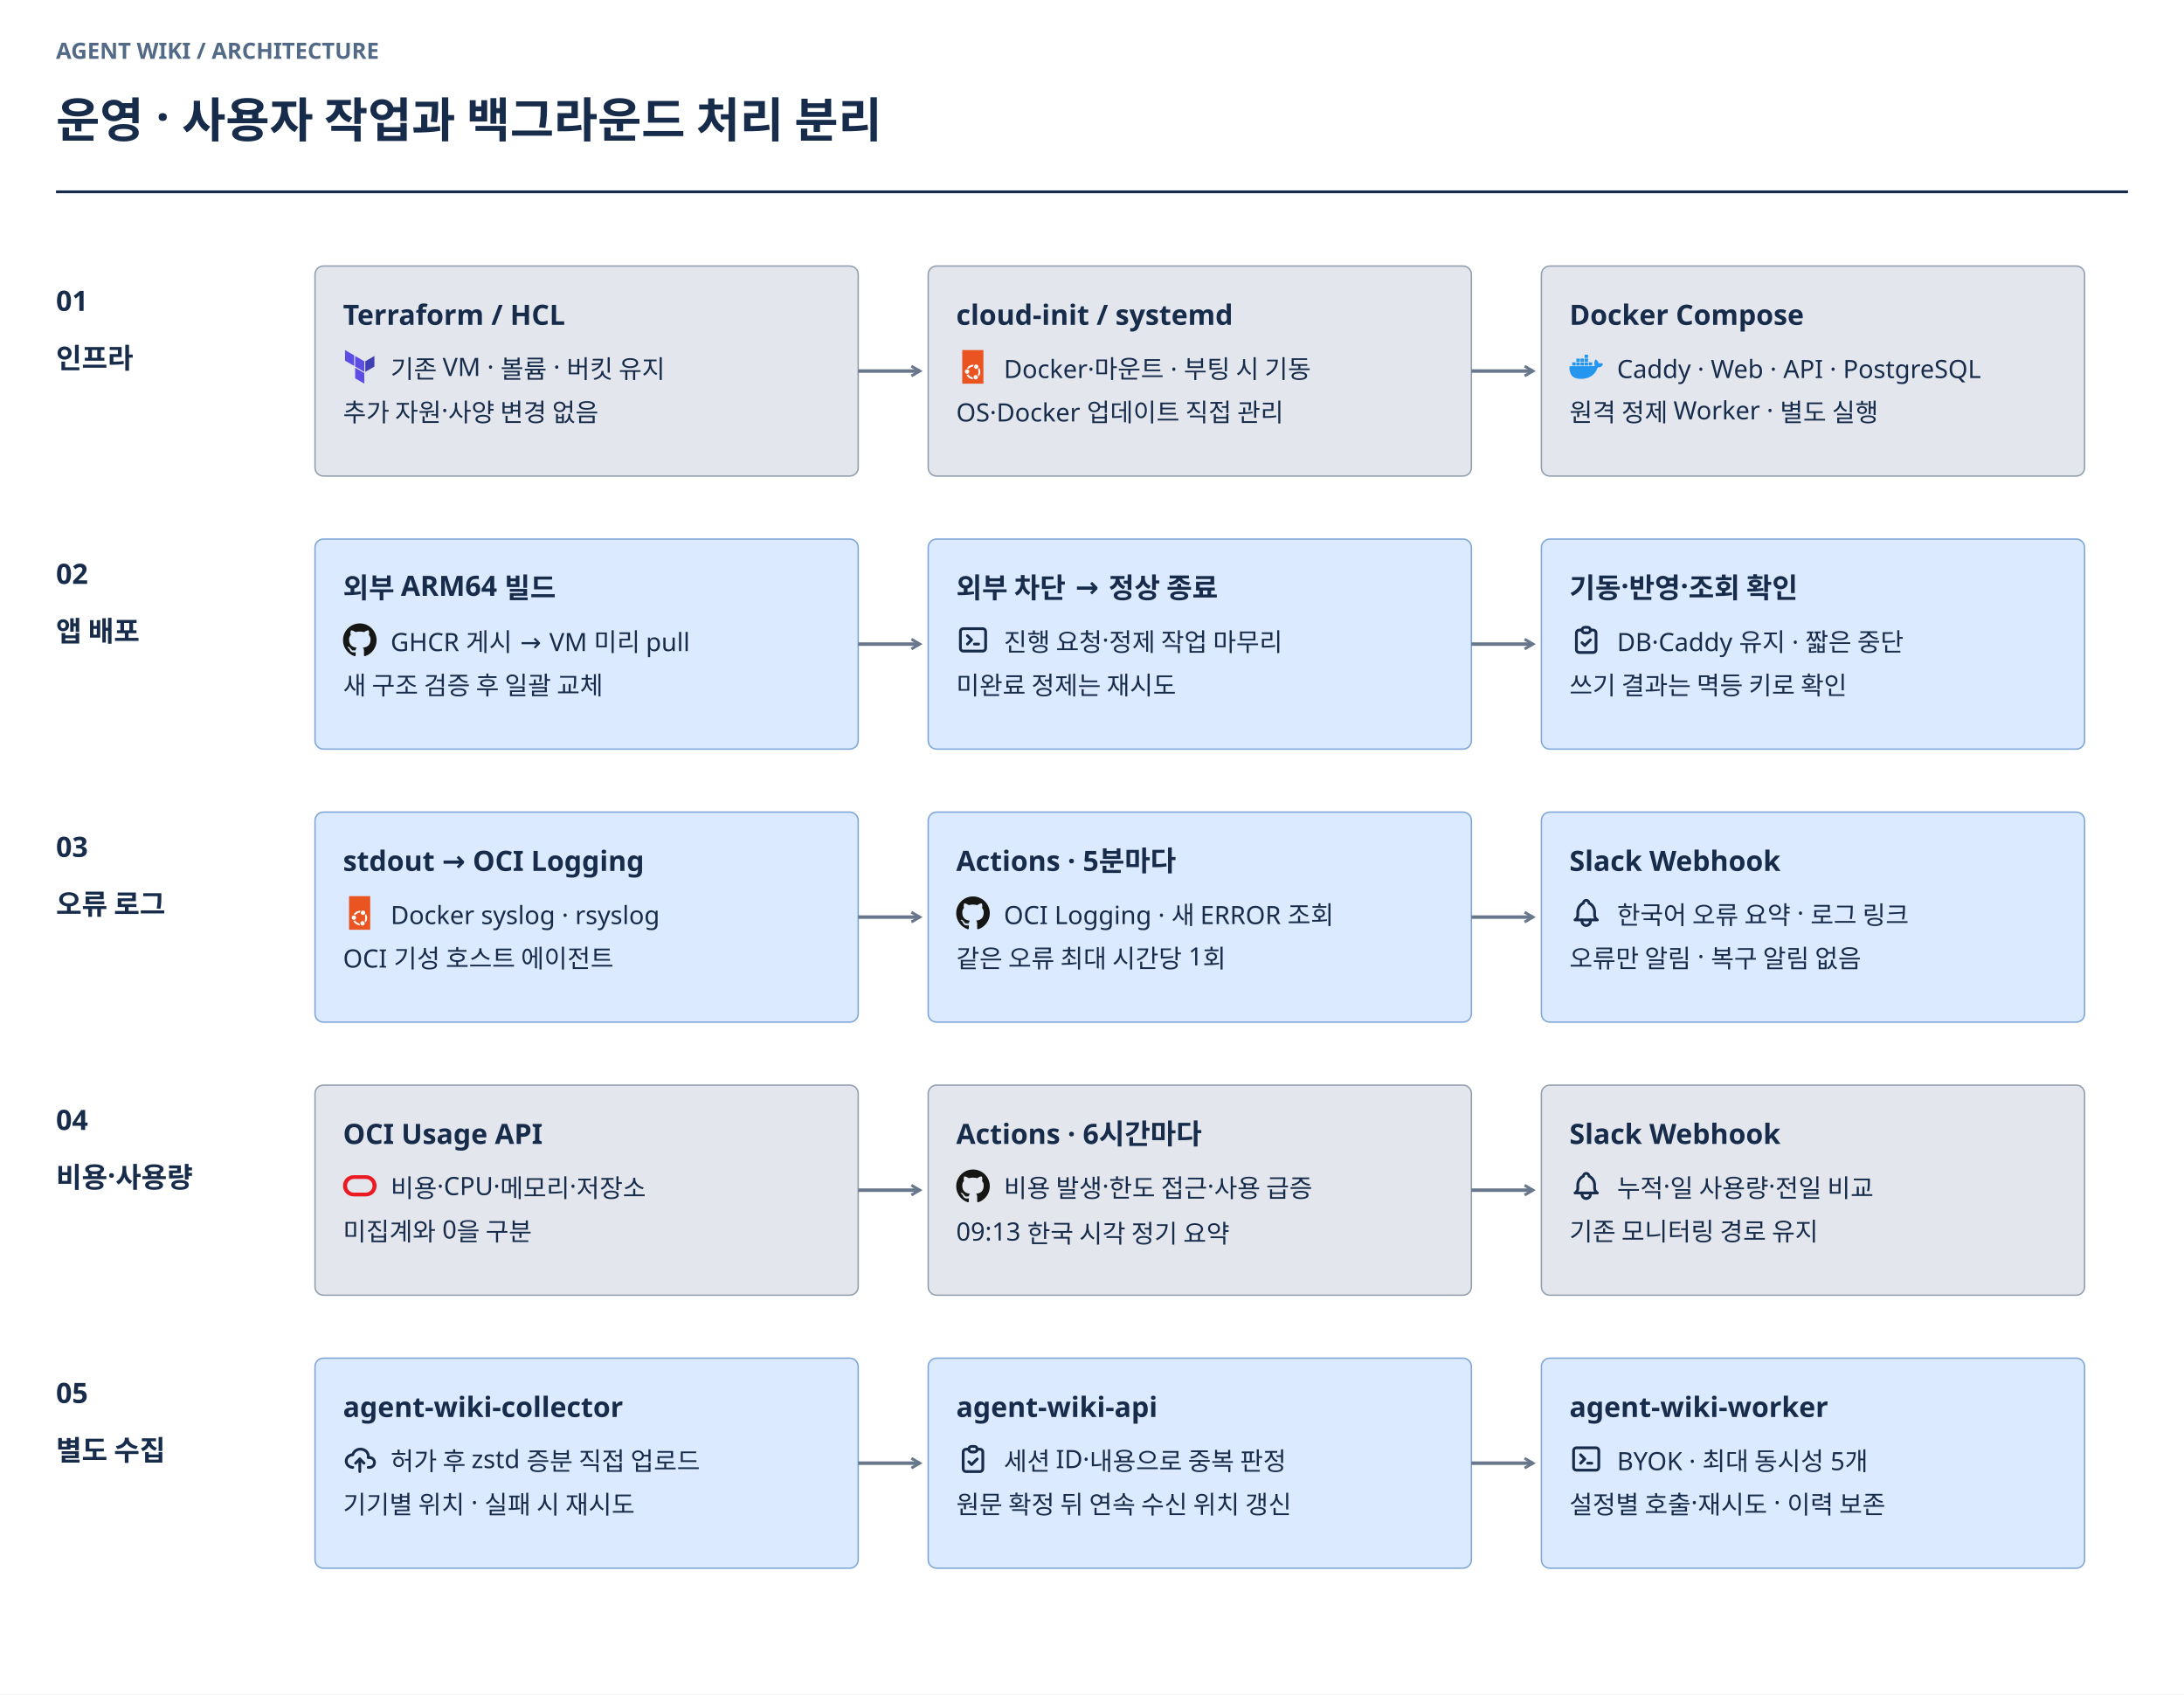
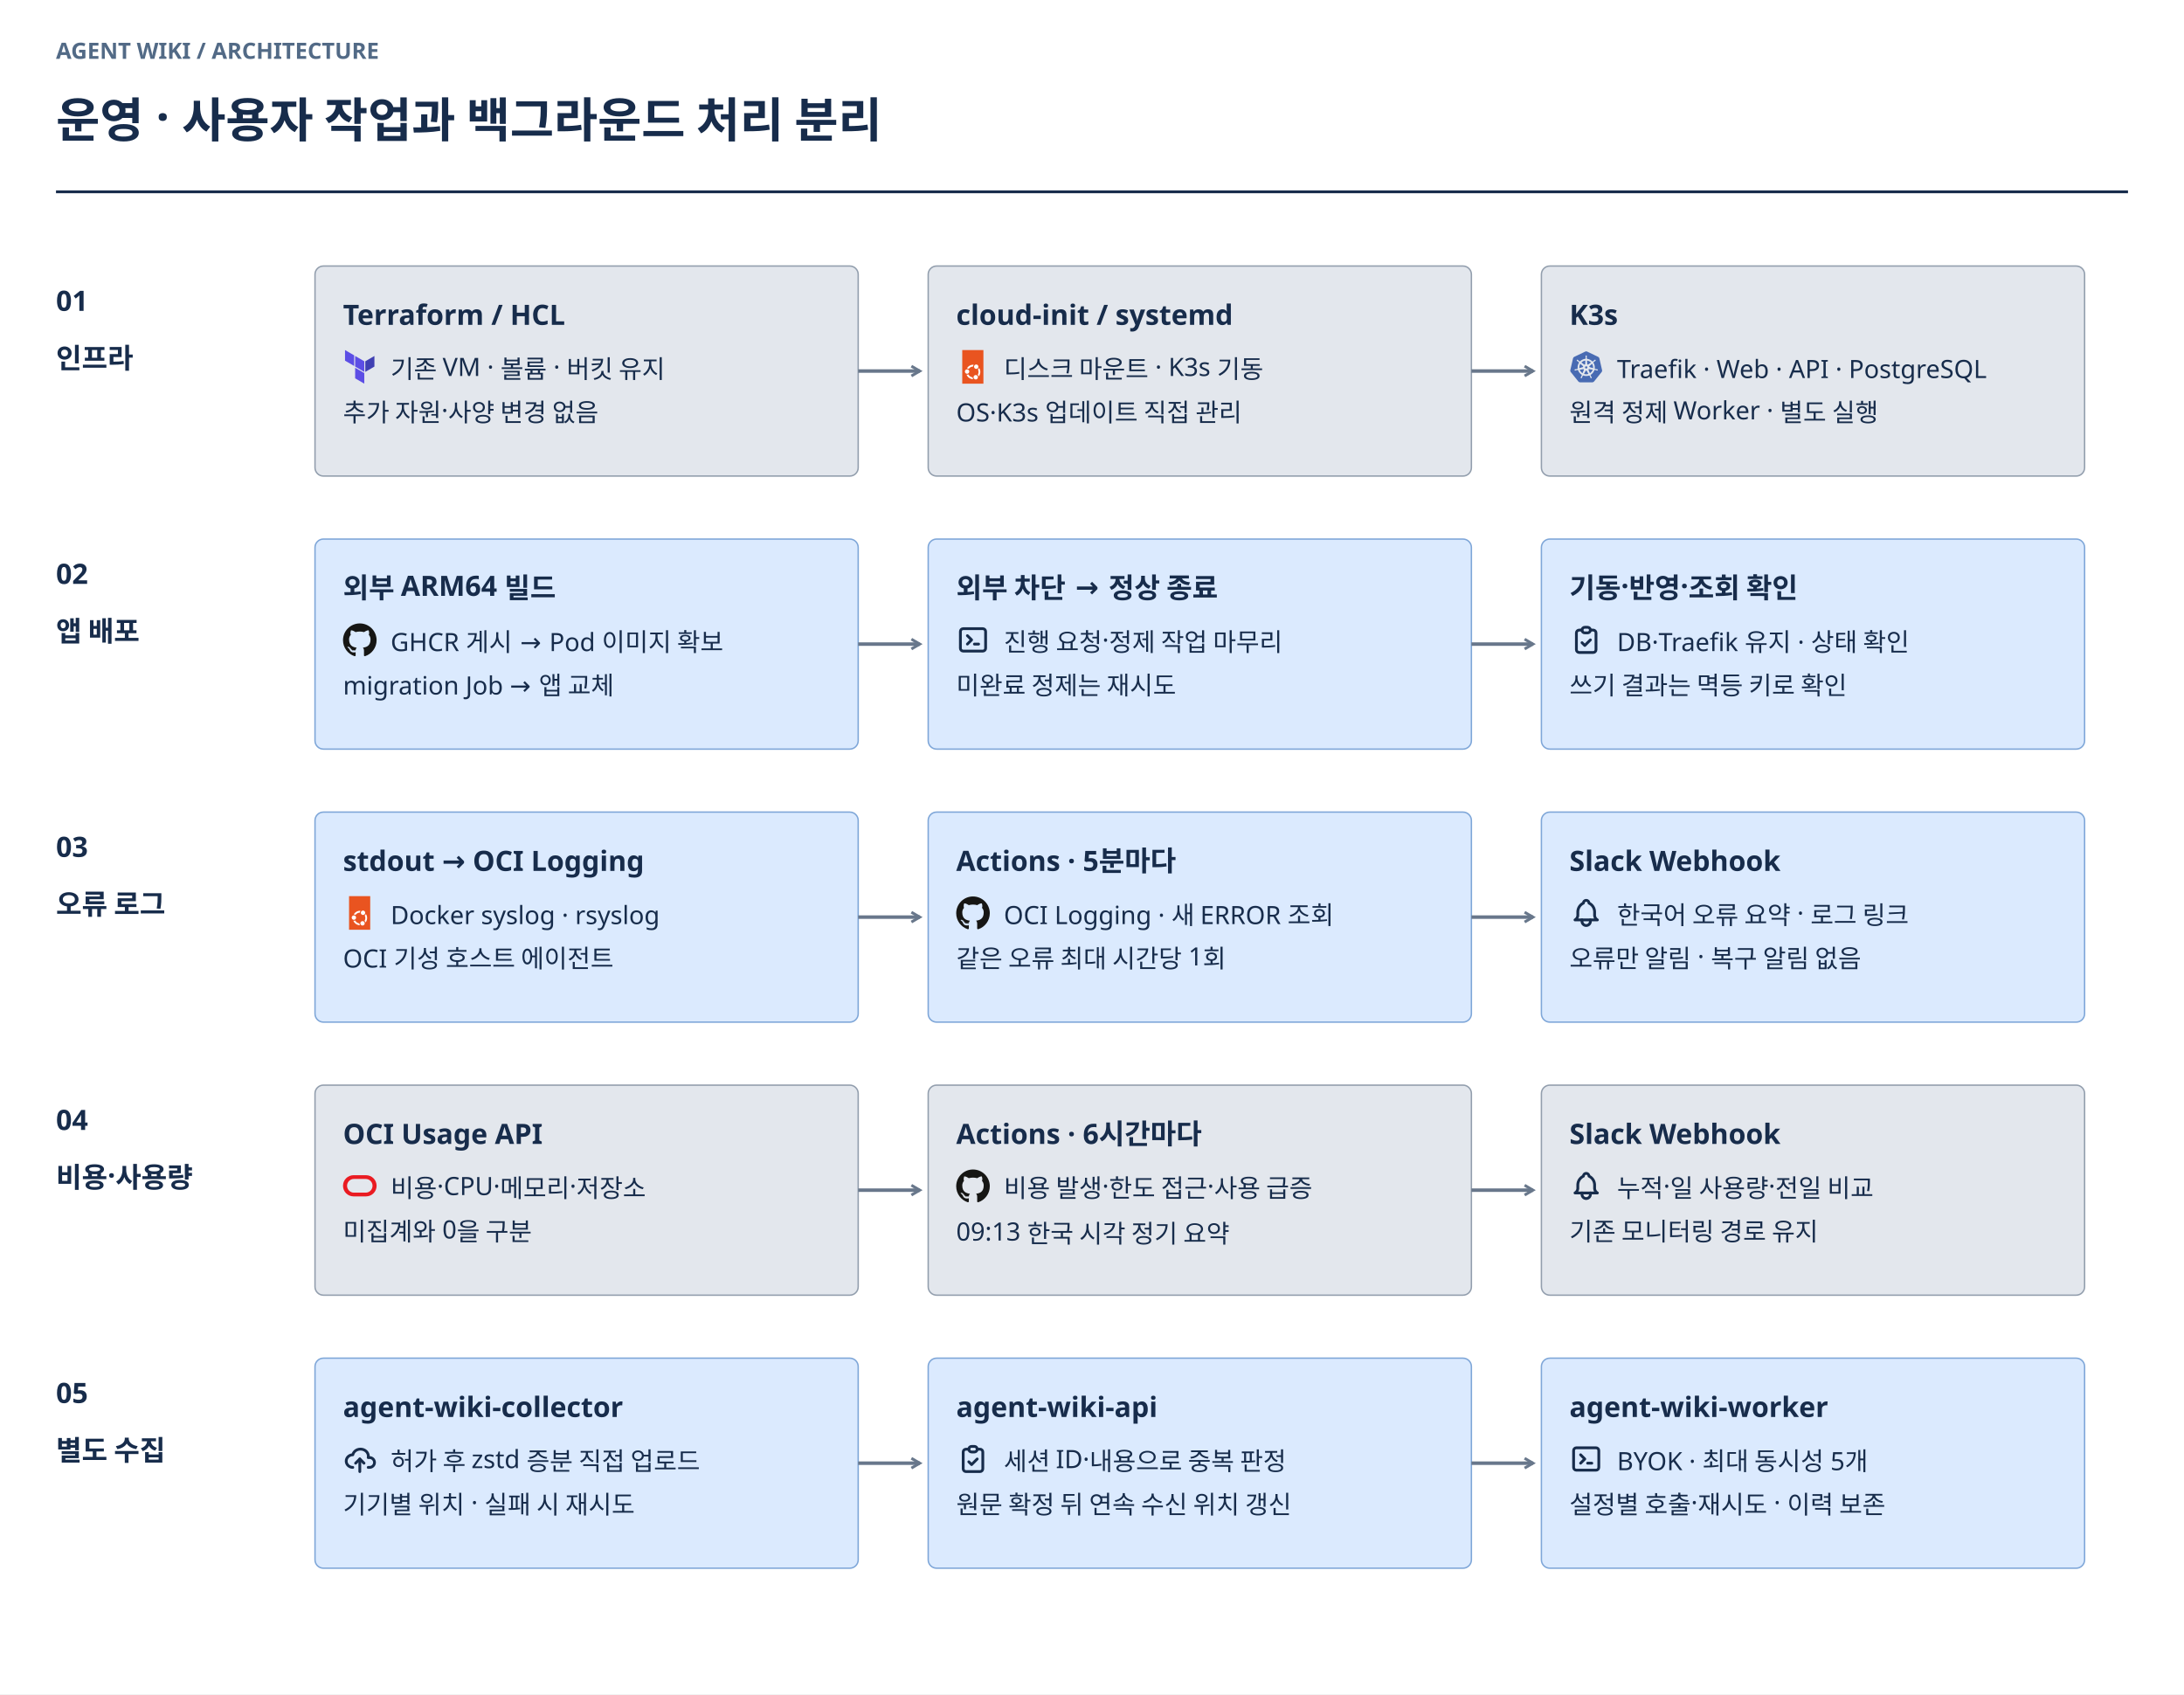
<svg xmlns="http://www.w3.org/2000/svg" width="1560" height="1210" viewBox="0 0 1560 1210" role="img" aria-labelledby="title desc">
  <defs>
    <marker id="arrow-ingest" markerWidth="9" markerHeight="9" refX="7" refY="4.5" orient="auto-start-reverse" markerUnits="userSpaceOnUse">
      <path d="M1 1 L7 4.5 L1 8" fill="none" stroke="#B35C00" stroke-width="2" />
    </marker>
    <marker id="arrow-query" markerWidth="9" markerHeight="9" refX="7" refY="4.5" orient="auto-start-reverse" markerUnits="userSpaceOnUse">
      <path d="M1 1 L7 4.5 L1 8" fill="none" stroke="#245CC5" stroke-width="2" />
    </marker>
    <marker id="arrow-ops" markerWidth="9" markerHeight="9" refX="7" refY="4.5" orient="auto-start-reverse" markerUnits="userSpaceOnUse">
      <path d="M1 1 L7 4.5 L1 8" fill="none" stroke="#68778B" stroke-width="2" />
    </marker>
    <marker id="arrow-relation" markerWidth="9" markerHeight="9" refX="7" refY="4.5" orient="auto-start-reverse" markerUnits="userSpaceOnUse">
      <path d="M1 1 L7 4.5 L1 8" fill="none" stroke="#8054A3" stroke-width="2" />
    </marker>
  </defs>
  <g font-family="Noto Sans KR, sans-serif">
    <rect width="1560" height="1210" fill="#FFFFFF" />
    <text x="40" y="42" font-size="16" font-weight="700" fill="#526A86">AGENT WIKI / ARCHITECTURE</text>
    <text x="40" y="98" font-size="34" font-weight="700" fill="#172C4B">운영 · 사용자 작업과 백그라운드 처리 분리</text>
    <path d="M40 137 H1520" stroke="#172C4B" stroke-width="2" />
    <text x="40" y="222" font-size="20" font-weight="700" fill="#172C4B">01</text>
    <text x="40" y="263" font-size="20" font-weight="700" fill="#172C4B">인프라</text>
    <rect x="225" y="190" width="388" height="150" rx="6" fill="#E3E7ED" stroke="#929EAD" />
    <text x="245" y="232" font-size="20" font-weight="700" fill="#172C4B">Terraform / HCL</text>
    <svg fill="none" viewBox="0 0 100 100" x="245" y="250" width="24" height="24" color="#172C4B">
      <path fill="#5c4ee5" d="M6 0v31.563l27.181 15.793V15.788zm57.344 33.4L36.156 17.619V49.18l27.188 15.794zm-.007 66.6-27.18-15.787V52.65l27.18 15.781z" />
      <path fill="#4040b2" d="M66.319 33.4v31.575L93.5 49.18V17.62z" />
    </svg>
    <text x="279" y="270" font-size="18" font-weight="400" fill="#172C4B">기존 VM · 볼륨 · 버킷 유지</text>
    <text x="245" y="301" font-size="18" font-weight="400" fill="#172C4B">추가 자원·사양 변경 없음</text>
    <path d="M613 265 H657" fill="none" stroke="#68778B" stroke-width="2.5" stroke-linejoin="round" marker-end="url(#arrow-ops)" />
    <rect x="663" y="190" width="388" height="150" rx="6" fill="#E3E7ED" stroke="#929EAD" />
    <text x="683" y="232" font-size="20" font-weight="700" fill="#172C4B">cloud-init / systemd</text>
    <svg fill="none" viewBox="0 0 100 100" x="683" y="250" width="24" height="24" color="#172C4B">
      <path fill="#e95420" d="M81.018 0H18v100h63.018z" />
      <path fill="#fff" d="M32.408 70.555c3.602 0 6.524-2.944 6.524-6.576 0-3.63-2.922-6.574-6.524-6.574-3.603 0-6.523 2.943-6.523 6.575 0 3.63 2.92 6.575 6.523 6.575m27.17-14.418c3.604 0 6.524-2.943 6.524-6.575 0-3.63-2.92-6.575-6.524-6.575-3.602 0-6.523 2.944-6.523 6.575s2.921 6.575 6.523 6.575M47.122 80.905c-4.7-1.015-8.626-4.04-10.834-8.33a9.3 9.3 0 0 1-5.578.69C33.38 79.877 39.045 84.68 46 86.183c1.526.33 3.08.49 4.633.48a9.45 9.45 0 0 1-1.91-5.498 16 16 0 0 1-1.6-.263zm10.99 6.61c3.603 0 6.523-2.944 6.523-6.575s-2.92-6.575-6.523-6.575-6.524 2.943-6.524 6.575c0 3.63 2.921 6.575 6.523 6.575m9.078-8.99a21.62 21.62 0 0 0 4.241-17.358 21.7 21.7 0 0 0-3.173-7.882 9.45 9.45 0 0 1-3.668 4.33 16.2 16.2 0 0 1 1.508 10.918 16.2 16.2 0 0 1-2.029 5.094 9.45 9.45 0 0 1 3.123 4.9zM31.906 54.55a9.2 9.2 0 0 1 2.465.2 9.2 9.2 0 0 1 2.979 1.21c2.937-4.258 7.676-6.812 12.811-6.908a9.53 9.53 0 0 1 1.98-5.333c-8.205-.654-16.178 3.614-20.238 10.833z" />
    </svg>
-     <text x="717" y="270" font-size="18" font-weight="400" fill="#172C4B">Docker·마운트 · 부팅 시 기동</text>
-     <text x="683" y="301" font-size="18" font-weight="400" fill="#172C4B">OS·Docker 업데이트 직접 관리</text>
+     <text x="717" y="270" font-size="18" font-weight="400" fill="#172C4B">디스크 마운트 · K3s 기동</text>
+     <text x="683" y="301" font-size="18" font-weight="400" fill="#172C4B">OS·K3s 업데이트 직접 관리</text>
    <path d="M1051 265 H1095" fill="none" stroke="#68778B" stroke-width="2.5" stroke-linejoin="round" marker-end="url(#arrow-ops)" />
    <rect x="1101" y="190" width="388" height="150" rx="6" fill="#E3E7ED" stroke="#929EAD" />
-     <text x="1121" y="232" font-size="20" font-weight="700" fill="#172C4B">Docker Compose</text>
-     <svg fill="none" viewBox="0 0 100 100" x="1121" y="250" width="24" height="24" color="#172C4B">
-       <g fill="#2496ed" clip-path="url(#docker-1121-250-a)">
-         <path d="M99.014 41.088c-.271-.215-2.803-2.127-8.142-2.127-1.41.006-2.817.127-4.207.362-1.034-7.083-6.89-10.537-7.153-10.692l-1.433-.827-.943 1.361a19.2 19.2 0 0 0-2.55 5.96c-.955 4.043-.374 7.84 1.68 11.087-2.48 1.382-6.459 1.723-7.264 1.753H3.131a3.13 3.13 0 0 0-3.127 3.113A47.4 47.4 0 0 0 2.89 68.004c2.27 5.951 5.645 10.334 10.037 13.017 4.922 3.014 12.918 4.736 21.982 4.736a65.6 65.6 0 0 0 12.207-1.106 51 51 0 0 0 15.932-5.787 43.8 43.8 0 0 0 10.872-8.9c5.22-5.908 8.328-12.488 10.64-18.335h.922c5.714 0 9.227-2.286 11.165-4.203a12.2 12.2 0 0 0 2.945-4.361l.409-1.197z" />
-         <path d="M9.236 46.036h8.827a.77.77 0 0 0 .771-.771v-7.863a.77.77 0 0 0-.766-.775H9.236a.77.77 0 0 0-.77.771v7.867c0 .426.345.77.77.77m12.164.001h8.828a.77.77 0 0 0 .77-.771v-7.863a.77.77 0 0 0-.766-.775H21.4a.775.775 0 0 0-.775.775v7.863c.003.426.349.77.775.77m12.35.001h8.827a.77.77 0 0 0 .77-.771v-7.863a.77.77 0 0 0-.766-.775h-8.832a.77.77 0 0 0-.77.771v7.867c0 .426.345.77.77.77m12.204.001h8.827a.775.775 0 0 0 .775-.771v-7.863a.775.775 0 0 0-.775-.775h-8.827a.77.77 0 0 0-.771.771v7.867c0 .426.345.77.77.77M21.4 34.724h8.828a.775.775 0 0 0 .77-.775v-7.862a.77.77 0 0 0-.77-.771H21.4a.775.775 0 0 0-.776.77v7.863a.78.78 0 0 0 .776.775m12.35 0h8.827a.775.775 0 0 0 .77-.775v-7.862a.77.77 0 0 0-.77-.771H33.75a.77.77 0 0 0-.771.77v7.863c0 .426.344.773.77.775m12.204 0h8.827a.78.78 0 0 0 .775-.775v-7.862a.775.775 0 0 0-.775-.771h-8.827a.77.77 0 0 0-.771.77v7.863c0 .426.344.773.77.775m.001-11.316h8.827a.775.775 0 0 0 .775-.77V14.77a.775.775 0 0 0-.775-.77h-8.827a.77.77 0 0 0-.771.77v7.868c0 .425.345.77.77.77m12.311 22.628h8.827a.775.775 0 0 0 .775-.771v-7.863a.775.775 0 0 0-.775-.775h-8.827a.77.77 0 0 0-.77.771v7.867c0 .426.345.77.77.77" />
+     <text x="1121" y="232" font-size="20" font-weight="700" fill="#172C4B">K3s</text>
+     <svg viewBox="0 0 128 128" x="1121" y="250" width="24" height="24" color="#172C4B" fill="#172C4B">
+       <g fill="#486bb3">
+         <path d="M56.484 55.098c.37.27.82.43 1.31.43 1.2 0 2.18-.95 2.23-2.13l.05-.03.75-13.26c-.9.11-1.8.26-2.7.46-4.93 1.12-9.2 3.55-12.54 6.83l10.87 7.71.03-.01zM55.034 74.528a2.218 2.218 0 00-2.58-1.69l-.02-.03-13.05 2.21a26.15 26.15 0 0010.51 13.15l5.06-12.22-.04-.05c.17-.42.23-.89.12-1.37zM50.694 65.118c.44-.12.85-.38 1.16-.76.75-.94.62-2.29-.28-3.07l.01-.05-9.93-8.88a26.07 26.07 0 00-3.7 16.48l12.73-3.67.01-.05zM60.334 69.018l3.66 1.76 3.66-1.75.9-3.95-2.53-3.16h-4.06l-2.54 3.16zM67.934 53.348c.02.46.18.91.49 1.29.75.94 2.1 1.11 3.06.41l.04.02 10.8-7.66c-4.08-3.99-9.4-6.6-15.15-7.3l.75 13.24h.01zM75.514 72.778c-.17-.03-.34-.05-.51-.04-.29.01-.58.09-.85.22a2.23 2.23 0 00-1.08 2.89l-.02.02 5.11 12.34c4.93-3.14 8.61-7.83 10.54-13.24l-13.16-2.23-.03.04zM65.954 79.318a2.246 2.246 0 00-2.04-1.17c-.77.03-1.5.46-1.89 1.18h-.01l-6.42 11.6a26.16 26.16 0 0014.27.73c.88-.2 1.74-.44 2.57-.72l-6.43-11.63h-.05z" />
+         <path d="M124.544 76.788l-10.44-45.33a8.012 8.012 0 00-4.37-5.43l-42.24-20.18a8.157 8.157 0 00-3.92-.78 8.15 8.15 0 00-3.1.78l-42.24 20.18a8.055 8.055 0 00-4.37 5.43l-10.41 45.34a7.92 7.92 0 001.1 6.14c.14.22.3.43.46.64l29.24 36.35a8.087 8.087 0 006.32 3.01l46.89-.01c2.46 0 4.78-1.11 6.32-3.01l29.23-36.36a7.981 7.981 0 001.53-6.77zm-16.07-.55c-.31 1.35-1.76 2.17-3.26 1.85-.01 0-.03 0-.04-.01-.02 0-.03-.01-.05-.02-.21-.05-.47-.09-.65-.14-.86-.23-1.49-.58-2.27-.88-1.67-.6-3.06-1.1-4.41-1.3-.69-.05-1.04.27-1.42.52-.18-.04-.75-.14-1.08-.19-2.42 7.61-7.58 14.21-14.57 18.33.12.29.33.91.42 1.02-.16.43-.4.83-.19 1.49.49 1.27 1.28 2.52 2.24 4.01.46.69.94 1.22 1.36 2.02.1.19.23.48.33.68.65 1.39.17 2.99-1.08 3.59-1.26.61-2.82-.03-3.5-1.43-.1-.2-.23-.46-.31-.65-.36-.82-.48-1.52-.73-2.32-.57-1.68-1.05-3.07-1.73-4.25-.39-.57-.86-.64-1.29-.78-.08-.14-.38-.69-.54-.97-1.4.53-2.84.97-4.34 1.31-6.56 1.49-13.13.89-18.99-1.37l-.57 1.04c-.43.11-.84.23-1.09.53-.92 1.1-1.29 2.86-1.96 4.54-.25.79-.37 1.5-.73 2.32-.08.19-.22.45-.31.64v.01l-.01.01c-.67 1.39-2.23 2.03-3.49 1.43-1.25-.6-1.72-2.2-1.08-3.59.1-.2.22-.49.32-.68.42-.79.89-1.33 1.36-2.02.96-1.5 1.8-2.84 2.29-4.11.12-.42-.06-1-.22-1.43l.46-1.1c-6.73-3.99-12.04-10.34-14.58-18.21l-1.1.19c-.3-.17-.89-.56-1.45-.51-1.35.2-2.74.7-4.41 1.3-.78.3-1.4.64-2.27.87-.18.05-.44.1-.65.15-.02 0-.03.01-.05.02-.01 0-.03 0-.04.01-1.5.32-2.95-.5-3.26-1.85-.31-1.35.65-2.72 2.14-3.08.01 0 .03-.01.04-.01.01 0 .01 0 .02-.01.21-.05.48-.12.68-.16.88-.17 1.6-.13 2.43-.19 1.77-.19 3.23-.34 4.53-.75.41-.17.81-.74 1.09-1.1l1.06-.31c-1.19-8.22.82-16.28 5.16-22.81l-.81-.72c-.05-.32-.12-1.04-.51-1.46-.99-.93-2.25-1.71-3.76-2.64-.72-.42-1.38-.69-2.1-1.23-.15-.11-.36-.29-.52-.42-.01-.01-.03-.02-.04-.03-1.21-.97-1.49-2.64-.62-3.73.49-.61 1.24-.92 2.01-.89.6.02 1.23.24 1.76.66.17.14.41.32.56.45.68.58 1.09 1.16 1.66 1.77 1.25 1.27 2.28 2.32 3.41 3.08.59.35 1.05.21 1.5.15.15.11.63.46.91.65 4.3-4.57 9.96-7.95 16.52-9.44 1.53-.35 3.05-.58 4.57-.7l.06-1.07c.34-.33.71-.79.82-1.31.11-1.36-.07-2.82-.28-4.59-.12-.82-.31-1.51-.35-2.4-.01-.18 0-.44.01-.65 0-.02-.01-.05-.01-.07 0-1.55 1.13-2.81 2.53-2.81s2.53 1.26 2.53 2.81c0 .22.01.52.01.72-.03.89-.23 1.58-.35 2.4-.21 1.76-.4 3.23-.29 4.59.1.68.5.95.83 1.26.01.18.04.79.06 1.13 8.04.71 15.5 4.39 20.99 10.14l.96-.69c.33.02 1.04.12 1.53-.17 1.13-.76 2.16-1.82 3.41-3.08.57-.61.99-1.18 1.67-1.77.15-.13.39-.31.56-.45 1.21-.97 2.9-.86 3.77.23s.59 2.76-.62 3.73c-.17.14-.39.33-.56.45-.72.53-1.38.8-2.1 1.23-1.51.93-2.77 1.71-3.76 2.64-.47.5-.43.98-.48 1.43-.14.13-.63.57-.9.8a32.75 32.75 0 014.74 10.95c.92 3.99 1.06 7.97.53 11.8l1.02.3c.18.26.56.89 1.09 1.1 1.3.41 2.76.56 4.53.75.83.07 1.55.03 2.43.19.21.04.52.12.73.17 1.5.37 2.45 1.74 2.14 3.09z" />
+         <path d="M86.274 52.358l-9.88 8.84.01.03c-.34.3-.6.7-.71 1.18-.27 1.17.44 2.33 1.58 2.65l.01.05 12.79 3.68c.27-2.76.11-5.62-.55-8.48-.66-2.89-1.77-5.56-3.25-7.95z" />
      </g>
-       <defs>
-         <clipPath id="docker-1121-250-a">
-           <path fill="#fff" d="M0 0h100v100H0z" />
-         </clipPath>
-       </defs>
    </svg>
-     <text x="1155" y="270" font-size="18" font-weight="400" fill="#172C4B">Caddy · Web · API · PostgreSQL</text>
+     <text x="1155" y="270" font-size="18" font-weight="400" fill="#172C4B">Traefik · Web · API · PostgreSQL</text>
    <text x="1121" y="301" font-size="18" font-weight="400" fill="#172C4B">원격 정제 Worker · 별도 실행</text>
    <text x="40" y="417" font-size="20" font-weight="700" fill="#172C4B">02</text>
    <text x="40" y="458" font-size="20" font-weight="700" fill="#172C4B">앱 배포</text>
    <rect x="225" y="385" width="388" height="150" rx="6" fill="#DBEAFE" stroke="#7EA6D8" />
    <text x="245" y="427" font-size="20" font-weight="700" fill="#172C4B">외부 ARM64 빌드</text>
    <svg fill="none" viewBox="0 0 100 100" x="245" y="445" width="24" height="24" color="#172C4B">
      <path fill="#161614" d="M50 1C22.39 1 0 23.386 0 51c0 22.092 14.327 40.834 34.193 47.446 2.499.462 3.417-1.085 3.417-2.406 0-1.192-.047-5.131-.068-9.309-13.91 3.025-16.846-5.9-16.846-5.9-2.274-5.779-5.551-7.315-5.551-7.315-4.537-3.104.341-3.04.341-3.04 5.022.353 7.665 5.153 7.665 5.153 4.46 7.644 11.697 5.434 14.55 4.156.449-3.232 1.745-5.437 3.175-6.686-11.106-1.264-22.78-5.552-22.78-24.71 0-5.459 1.953-9.92 5.151-13.42-.519-1.26-2.23-6.346.485-13.233 0 0 4.198-1.344 13.753 5.125 3.988-1.108 8.266-1.663 12.515-1.682 4.25.019 8.53.574 12.526 1.682 9.544-6.469 13.736-5.125 13.736-5.125 2.722 6.887 1.01 11.973.49 13.232 3.206 3.502 5.146 7.962 5.146 13.42 0 19.205-11.697 23.434-22.83 24.671 1.793 1.552 3.391 4.595 3.391 9.26 0 6.69-.058 12.074-.058 13.721 0 1.33.9 2.89 3.435 2.399C85.692 91.819 100 73.085 100 51c0-27.614-22.386-50-50-50" />
      <path fill="#161614" d="M18.727 72.227c-.11.248-.502.322-.857.152-.363-.163-.567-.502-.45-.751.109-.256.5-.327.862-.156.363.163.57.505.445.755m2.46 2.194c-.24.221-.706.118-1.022-.231-.327-.349-.388-.814-.146-1.04.246-.22.698-.117 1.026.232.327.353.39.816.14 1.04zm1.687 2.808c-.307.213-.808.013-1.118-.432-.306-.444-.306-.977.007-1.191.31-.214.804-.021 1.118.42.305.452.305.985-.008 1.203m2.853 3.252c-.274.302-.858.22-1.285-.192-.437-.403-.56-.975-.284-1.277.277-.303.864-.218 1.295.191.434.403.566.979.274 1.278m3.688 1.098c-.12.391-.683.57-1.25.403-.565-.171-.935-.63-.821-1.026.118-.394.682-.58 1.253-.401.565.17.936.625.818 1.024m4.197.465c.014.413-.466.755-1.06.762-.599.013-1.082-.32-1.088-.726 0-.416.469-.755 1.067-.765.594-.012 1.081.32 1.081.73m4.123-.158c.071.403-.342.816-.932.926-.58.106-1.118-.143-1.192-.541-.072-.413.35-.826.928-.933.592-.103 1.12.14 1.196.548" />
    </svg>
-     <text x="279" y="465" font-size="18" font-weight="400" fill="#172C4B">GHCR 게시 → VM 미리 pull</text>
-     <text x="245" y="496" font-size="18" font-weight="400" fill="#172C4B">새 구조 검증 후 일괄 교체</text>
+     <text x="279" y="465" font-size="18" font-weight="400" fill="#172C4B">GHCR 게시 → Pod 이미지 확보</text>
+     <text x="245" y="496" font-size="18" font-weight="400" fill="#172C4B">migration Job → 앱 교체</text>
    <path d="M613 460 H657" fill="none" stroke="#68778B" stroke-width="2.5" stroke-linejoin="round" marker-end="url(#arrow-ops)" />
    <rect x="663" y="385" width="388" height="150" rx="6" fill="#DBEAFE" stroke="#7EA6D8" />
    <text x="683" y="427" font-size="20" font-weight="700" fill="#172C4B">외부 차단 → 정상 종료</text>
    <svg width="24" height="24" viewBox="0 0 24 24" fill="none" stroke="currentColor" stroke-width="2" stroke-linecap="round" stroke-linejoin="round" x="683" y="445" color="#172C4B">
      <path d="M8 9l3 3l-3 3" />
      <path d="M13 15l3 0" />
      <path d="M3 4m0 2a2 2 0 0 1 2 -2h14a2 2 0 0 1 2 2v12a2 2 0 0 1 -2 2h-14a2 2 0 0 1 -2 -2z" />
    </svg>
    <text x="717" y="465" font-size="18" font-weight="400" fill="#172C4B">진행 요청·정제 작업 마무리</text>
    <text x="683" y="496" font-size="18" font-weight="400" fill="#172C4B">미완료 정제는 재시도</text>
    <path d="M1051 460 H1095" fill="none" stroke="#68778B" stroke-width="2.5" stroke-linejoin="round" marker-end="url(#arrow-ops)" />
    <rect x="1101" y="385" width="388" height="150" rx="6" fill="#DBEAFE" stroke="#7EA6D8" />
    <text x="1121" y="427" font-size="20" font-weight="700" fill="#172C4B">기동·반영·조회 확인</text>
    <svg width="24" height="24" viewBox="0 0 24 24" fill="none" stroke="currentColor" stroke-width="2" stroke-linecap="round" stroke-linejoin="round" x="1121" y="445" color="#172C4B">
      <path d="M9 5h-2a2 2 0 0 0 -2 2v12a2 2 0 0 0 2 2h10a2 2 0 0 0 2 -2v-12a2 2 0 0 0 -2 -2h-2" />
      <path d="M9 3m0 2a2 2 0 0 1 2 -2h2a2 2 0 0 1 2 2v0a2 2 0 0 1 -2 2h-2a2 2 0 0 1 -2 -2z" />
      <path d="M9 14l2 2l4 -4" />
    </svg>
-     <text x="1155" y="465" font-size="18" font-weight="400" fill="#172C4B">DB·Caddy 유지 · 짧은 중단</text>
+     <text x="1155" y="465" font-size="18" font-weight="400" fill="#172C4B">DB·Traefik 유지 · 상태 확인</text>
    <text x="1121" y="496" font-size="18" font-weight="400" fill="#172C4B">쓰기 결과는 멱등 키로 확인</text>
    <text x="40" y="612" font-size="20" font-weight="700" fill="#172C4B">03</text>
    <text x="40" y="653" font-size="20" font-weight="700" fill="#172C4B">오류 로그</text>
    <rect x="225" y="580" width="388" height="150" rx="6" fill="#DBEAFE" stroke="#7EA6D8" />
    <text x="245" y="622" font-size="20" font-weight="700" fill="#172C4B">stdout → OCI Logging</text>
    <svg fill="none" viewBox="0 0 100 100" x="245" y="640" width="24" height="24" color="#172C4B">
      <path fill="#e95420" d="M81.018 0H18v100h63.018z" />
      <path fill="#fff" d="M32.408 70.555c3.602 0 6.524-2.944 6.524-6.576 0-3.63-2.922-6.574-6.524-6.574-3.603 0-6.523 2.943-6.523 6.575 0 3.63 2.92 6.575 6.523 6.575m27.17-14.418c3.604 0 6.524-2.943 6.524-6.575 0-3.63-2.92-6.575-6.524-6.575-3.602 0-6.523 2.944-6.523 6.575s2.921 6.575 6.523 6.575M47.122 80.905c-4.7-1.015-8.626-4.04-10.834-8.33a9.3 9.3 0 0 1-5.578.69C33.38 79.877 39.045 84.68 46 86.183c1.526.33 3.08.49 4.633.48a9.45 9.45 0 0 1-1.91-5.498 16 16 0 0 1-1.6-.263zm10.99 6.61c3.603 0 6.523-2.944 6.523-6.575s-2.92-6.575-6.523-6.575-6.524 2.943-6.524 6.575c0 3.63 2.921 6.575 6.523 6.575m9.078-8.99a21.62 21.62 0 0 0 4.241-17.358 21.7 21.7 0 0 0-3.173-7.882 9.45 9.45 0 0 1-3.668 4.33 16.2 16.2 0 0 1 1.508 10.918 16.2 16.2 0 0 1-2.029 5.094 9.45 9.45 0 0 1 3.123 4.9zM31.906 54.55a9.2 9.2 0 0 1 2.465.2 9.2 9.2 0 0 1 2.979 1.21c2.937-4.258 7.676-6.812 12.811-6.908a9.53 9.53 0 0 1 1.98-5.333c-8.205-.654-16.178 3.614-20.238 10.833z" />
    </svg>
    <text x="279" y="660" font-size="18" font-weight="400" fill="#172C4B">Docker syslog · rsyslog</text>
    <text x="245" y="691" font-size="18" font-weight="400" fill="#172C4B">OCI 기성 호스트 에이전트</text>
    <path d="M613 655 H657" fill="none" stroke="#68778B" stroke-width="2.5" stroke-linejoin="round" marker-end="url(#arrow-ops)" />
    <rect x="663" y="580" width="388" height="150" rx="6" fill="#DBEAFE" stroke="#7EA6D8" />
    <text x="683" y="622" font-size="20" font-weight="700" fill="#172C4B">Actions · 5분마다</text>
    <svg fill="none" viewBox="0 0 100 100" x="683" y="640" width="24" height="24" color="#172C4B">
      <path fill="#161614" d="M50 1C22.39 1 0 23.386 0 51c0 22.092 14.327 40.834 34.193 47.446 2.499.462 3.417-1.085 3.417-2.406 0-1.192-.047-5.131-.068-9.309-13.91 3.025-16.846-5.9-16.846-5.9-2.274-5.779-5.551-7.315-5.551-7.315-4.537-3.104.341-3.04.341-3.04 5.022.353 7.665 5.153 7.665 5.153 4.46 7.644 11.697 5.434 14.55 4.156.449-3.232 1.745-5.437 3.175-6.686-11.106-1.264-22.78-5.552-22.78-24.71 0-5.459 1.953-9.92 5.151-13.42-.519-1.26-2.23-6.346.485-13.233 0 0 4.198-1.344 13.753 5.125 3.988-1.108 8.266-1.663 12.515-1.682 4.25.019 8.53.574 12.526 1.682 9.544-6.469 13.736-5.125 13.736-5.125 2.722 6.887 1.01 11.973.49 13.232 3.206 3.502 5.146 7.962 5.146 13.42 0 19.205-11.697 23.434-22.83 24.671 1.793 1.552 3.391 4.595 3.391 9.26 0 6.69-.058 12.074-.058 13.721 0 1.33.9 2.89 3.435 2.399C85.692 91.819 100 73.085 100 51c0-27.614-22.386-50-50-50" />
      <path fill="#161614" d="M18.727 72.227c-.11.248-.502.322-.857.152-.363-.163-.567-.502-.45-.751.109-.256.5-.327.862-.156.363.163.57.505.445.755m2.46 2.194c-.24.221-.706.118-1.022-.231-.327-.349-.388-.814-.146-1.04.246-.22.698-.117 1.026.232.327.353.39.816.14 1.04zm1.687 2.808c-.307.213-.808.013-1.118-.432-.306-.444-.306-.977.007-1.191.31-.214.804-.021 1.118.42.305.452.305.985-.008 1.203m2.853 3.252c-.274.302-.858.22-1.285-.192-.437-.403-.56-.975-.284-1.277.277-.303.864-.218 1.295.191.434.403.566.979.274 1.278m3.688 1.098c-.12.391-.683.57-1.25.403-.565-.171-.935-.63-.821-1.026.118-.394.682-.58 1.253-.401.565.17.936.625.818 1.024m4.197.465c.014.413-.466.755-1.06.762-.599.013-1.082-.32-1.088-.726 0-.416.469-.755 1.067-.765.594-.012 1.081.32 1.081.73m4.123-.158c.071.403-.342.816-.932.926-.58.106-1.118-.143-1.192-.541-.072-.413.35-.826.928-.933.592-.103 1.12.14 1.196.548" />
    </svg>
    <text x="717" y="660" font-size="18" font-weight="400" fill="#172C4B">OCI Logging · 새 ERROR 조회</text>
    <text x="683" y="691" font-size="18" font-weight="400" fill="#172C4B">같은 오류 최대 시간당 1회</text>
    <path d="M1051 655 H1095" fill="none" stroke="#68778B" stroke-width="2.5" stroke-linejoin="round" marker-end="url(#arrow-ops)" />
    <rect x="1101" y="580" width="388" height="150" rx="6" fill="#DBEAFE" stroke="#7EA6D8" />
    <text x="1121" y="622" font-size="20" font-weight="700" fill="#172C4B">Slack Webhook</text>
    <svg width="24" height="24" viewBox="0 0 24 24" fill="none" stroke="currentColor" stroke-width="2" stroke-linecap="round" stroke-linejoin="round" x="1121" y="640" color="#172C4B">
      <path d="M10 5a2 2 0 1 1 4 0a7 7 0 0 1 4 6v3a4 4 0 0 0 2 3h-16a4 4 0 0 0 2 -3v-3a7 7 0 0 1 4 -6" />
      <path d="M9 17v1a3 3 0 0 0 6 0v-1" />
    </svg>
    <text x="1155" y="660" font-size="18" font-weight="400" fill="#172C4B">한국어 오류 요약 · 로그 링크</text>
    <text x="1121" y="691" font-size="18" font-weight="400" fill="#172C4B">오류만 알림 · 복구 알림 없음</text>
    <text x="40" y="807" font-size="20" font-weight="700" fill="#172C4B">04</text>
    <text x="40" y="848" font-size="20" font-weight="700" fill="#172C4B">비용·사용량</text>
    <rect x="225" y="775" width="388" height="150" rx="6" fill="#E3E7ED" stroke="#929EAD" />
    <text x="245" y="817" font-size="20" font-weight="700" fill="#172C4B">OCI Usage API</text>
    <svg fill="none" viewBox="0 0 100 100" x="245" y="835" width="24" height="24" color="#172C4B">
      <path fill="#ea1b22" d="M31.529 81.056C14.013 81.056 0 67.044 0 49.528s14.013-31.529 31.529-31.529H68.47c17.517 0 31.53 14.013 31.53 31.529S85.987 81.056 68.471 81.056zM67.516 69.91c11.465 0 20.382-9.236 20.382-20.382 0-11.465-9.236-20.382-20.382-20.382H32.484c-11.465 0-20.382 9.235-20.382 20.382 0 11.146 9.236 20.382 20.382 20.382z" />
    </svg>
    <text x="279" y="855" font-size="18" font-weight="400" fill="#172C4B">비용·CPU·메모리·저장소</text>
    <text x="245" y="886" font-size="18" font-weight="400" fill="#172C4B">미집계와 0을 구분</text>
    <path d="M613 850 H657" fill="none" stroke="#68778B" stroke-width="2.5" stroke-linejoin="round" marker-end="url(#arrow-ops)" />
    <rect x="663" y="775" width="388" height="150" rx="6" fill="#E3E7ED" stroke="#929EAD" />
    <text x="683" y="817" font-size="20" font-weight="700" fill="#172C4B">Actions · 6시간마다</text>
    <svg fill="none" viewBox="0 0 100 100" x="683" y="835" width="24" height="24" color="#172C4B">
      <path fill="#161614" d="M50 1C22.39 1 0 23.386 0 51c0 22.092 14.327 40.834 34.193 47.446 2.499.462 3.417-1.085 3.417-2.406 0-1.192-.047-5.131-.068-9.309-13.91 3.025-16.846-5.9-16.846-5.9-2.274-5.779-5.551-7.315-5.551-7.315-4.537-3.104.341-3.04.341-3.04 5.022.353 7.665 5.153 7.665 5.153 4.46 7.644 11.697 5.434 14.55 4.156.449-3.232 1.745-5.437 3.175-6.686-11.106-1.264-22.78-5.552-22.78-24.71 0-5.459 1.953-9.92 5.151-13.42-.519-1.26-2.23-6.346.485-13.233 0 0 4.198-1.344 13.753 5.125 3.988-1.108 8.266-1.663 12.515-1.682 4.25.019 8.53.574 12.526 1.682 9.544-6.469 13.736-5.125 13.736-5.125 2.722 6.887 1.01 11.973.49 13.232 3.206 3.502 5.146 7.962 5.146 13.42 0 19.205-11.697 23.434-22.83 24.671 1.793 1.552 3.391 4.595 3.391 9.26 0 6.69-.058 12.074-.058 13.721 0 1.33.9 2.89 3.435 2.399C85.692 91.819 100 73.085 100 51c0-27.614-22.386-50-50-50" />
      <path fill="#161614" d="M18.727 72.227c-.11.248-.502.322-.857.152-.363-.163-.567-.502-.45-.751.109-.256.5-.327.862-.156.363.163.57.505.445.755m2.46 2.194c-.24.221-.706.118-1.022-.231-.327-.349-.388-.814-.146-1.04.246-.22.698-.117 1.026.232.327.353.39.816.14 1.04zm1.687 2.808c-.307.213-.808.013-1.118-.432-.306-.444-.306-.977.007-1.191.31-.214.804-.021 1.118.42.305.452.305.985-.008 1.203m2.853 3.252c-.274.302-.858.22-1.285-.192-.437-.403-.56-.975-.284-1.277.277-.303.864-.218 1.295.191.434.403.566.979.274 1.278m3.688 1.098c-.12.391-.683.57-1.25.403-.565-.171-.935-.63-.821-1.026.118-.394.682-.58 1.253-.401.565.17.936.625.818 1.024m4.197.465c.014.413-.466.755-1.06.762-.599.013-1.082-.32-1.088-.726 0-.416.469-.755 1.067-.765.594-.012 1.081.32 1.081.73m4.123-.158c.071.403-.342.816-.932.926-.58.106-1.118-.143-1.192-.541-.072-.413.35-.826.928-.933.592-.103 1.12.14 1.196.548" />
    </svg>
    <text x="717" y="855" font-size="18" font-weight="400" fill="#172C4B">비용 발생·한도 접근·사용 급증</text>
    <text x="683" y="886" font-size="18" font-weight="400" fill="#172C4B">09:13 한국 시각 정기 요약</text>
    <path d="M1051 850 H1095" fill="none" stroke="#68778B" stroke-width="2.5" stroke-linejoin="round" marker-end="url(#arrow-ops)" />
    <rect x="1101" y="775" width="388" height="150" rx="6" fill="#E3E7ED" stroke="#929EAD" />
    <text x="1121" y="817" font-size="20" font-weight="700" fill="#172C4B">Slack Webhook</text>
    <svg width="24" height="24" viewBox="0 0 24 24" fill="none" stroke="currentColor" stroke-width="2" stroke-linecap="round" stroke-linejoin="round" x="1121" y="835" color="#172C4B">
      <path d="M10 5a2 2 0 1 1 4 0a7 7 0 0 1 4 6v3a4 4 0 0 0 2 3h-16a4 4 0 0 0 2 -3v-3a7 7 0 0 1 4 -6" />
      <path d="M9 17v1a3 3 0 0 0 6 0v-1" />
    </svg>
    <text x="1155" y="855" font-size="18" font-weight="400" fill="#172C4B">누적·일 사용량·전일 비교</text>
    <text x="1121" y="886" font-size="18" font-weight="400" fill="#172C4B">기존 모니터링 경로 유지</text>
    <text x="40" y="1002" font-size="20" font-weight="700" fill="#172C4B">05</text>
    <text x="40" y="1043" font-size="20" font-weight="700" fill="#172C4B">별도 수집</text>
    <rect x="225" y="970" width="388" height="150" rx="6" fill="#DBEAFE" stroke="#7EA6D8" />
    <text x="245" y="1012" font-size="20" font-weight="700" fill="#172C4B">agent-wiki-collector</text>
    <svg width="24" height="24" viewBox="0 0 24 24" fill="none" stroke="currentColor" stroke-width="2" stroke-linecap="round" stroke-linejoin="round" x="245" y="1030" color="#172C4B">
      <path d="M7 18a4.6 4.4 0 0 1 0 -9a5 4.5 0 0 1 11 2h1a3.5 3.5 0 0 1 0 7h-1" />
      <path d="M9 15l3 -3l3 3" />
      <path d="M12 12l0 9" />
    </svg>
    <text x="279" y="1050" font-size="18" font-weight="400" fill="#172C4B">허가 후 zstd 증분 직접 업로드</text>
    <text x="245" y="1081" font-size="18" font-weight="400" fill="#172C4B">기기별 위치 · 실패 시 재시도</text>
    <path d="M613 1045 H657" fill="none" stroke="#68778B" stroke-width="2.5" stroke-linejoin="round" marker-end="url(#arrow-ops)" />
    <rect x="663" y="970" width="388" height="150" rx="6" fill="#DBEAFE" stroke="#7EA6D8" />
    <text x="683" y="1012" font-size="20" font-weight="700" fill="#172C4B">agent-wiki-api</text>
    <svg width="24" height="24" viewBox="0 0 24 24" fill="none" stroke="currentColor" stroke-width="2" stroke-linecap="round" stroke-linejoin="round" x="683" y="1030" color="#172C4B">
      <path d="M9 5h-2a2 2 0 0 0 -2 2v12a2 2 0 0 0 2 2h10a2 2 0 0 0 2 -2v-12a2 2 0 0 0 -2 -2h-2" />
      <path d="M9 3m0 2a2 2 0 0 1 2 -2h2a2 2 0 0 1 2 2v0a2 2 0 0 1 -2 2h-2a2 2 0 0 1 -2 -2z" />
      <path d="M9 14l2 2l4 -4" />
    </svg>
    <text x="717" y="1050" font-size="18" font-weight="400" fill="#172C4B">세션 ID·내용으로 중복 판정</text>
    <text x="683" y="1081" font-size="18" font-weight="400" fill="#172C4B">원문 확정 뒤 연속 수신 위치 갱신</text>
    <path d="M1051 1045 H1095" fill="none" stroke="#68778B" stroke-width="2.5" stroke-linejoin="round" marker-end="url(#arrow-ops)" />
    <rect x="1101" y="970" width="388" height="150" rx="6" fill="#DBEAFE" stroke="#7EA6D8" />
    <text x="1121" y="1012" font-size="20" font-weight="700" fill="#172C4B">agent-wiki-worker</text>
    <svg width="24" height="24" viewBox="0 0 24 24" fill="none" stroke="currentColor" stroke-width="2" stroke-linecap="round" stroke-linejoin="round" x="1121" y="1030" color="#172C4B">
      <path d="M8 9l3 3l-3 3" />
      <path d="M13 15l3 0" />
      <path d="M3 4m0 2a2 2 0 0 1 2 -2h14a2 2 0 0 1 2 2v12a2 2 0 0 1 -2 2h-14a2 2 0 0 1 -2 -2z" />
    </svg>
    <text x="1155" y="1050" font-size="18" font-weight="400" fill="#172C4B">BYOK · 최대 동시성 5개</text>
    <text x="1121" y="1081" font-size="18" font-weight="400" fill="#172C4B">설정별 호출·재시도 · 이력 보존</text>
  </g>
</svg>
